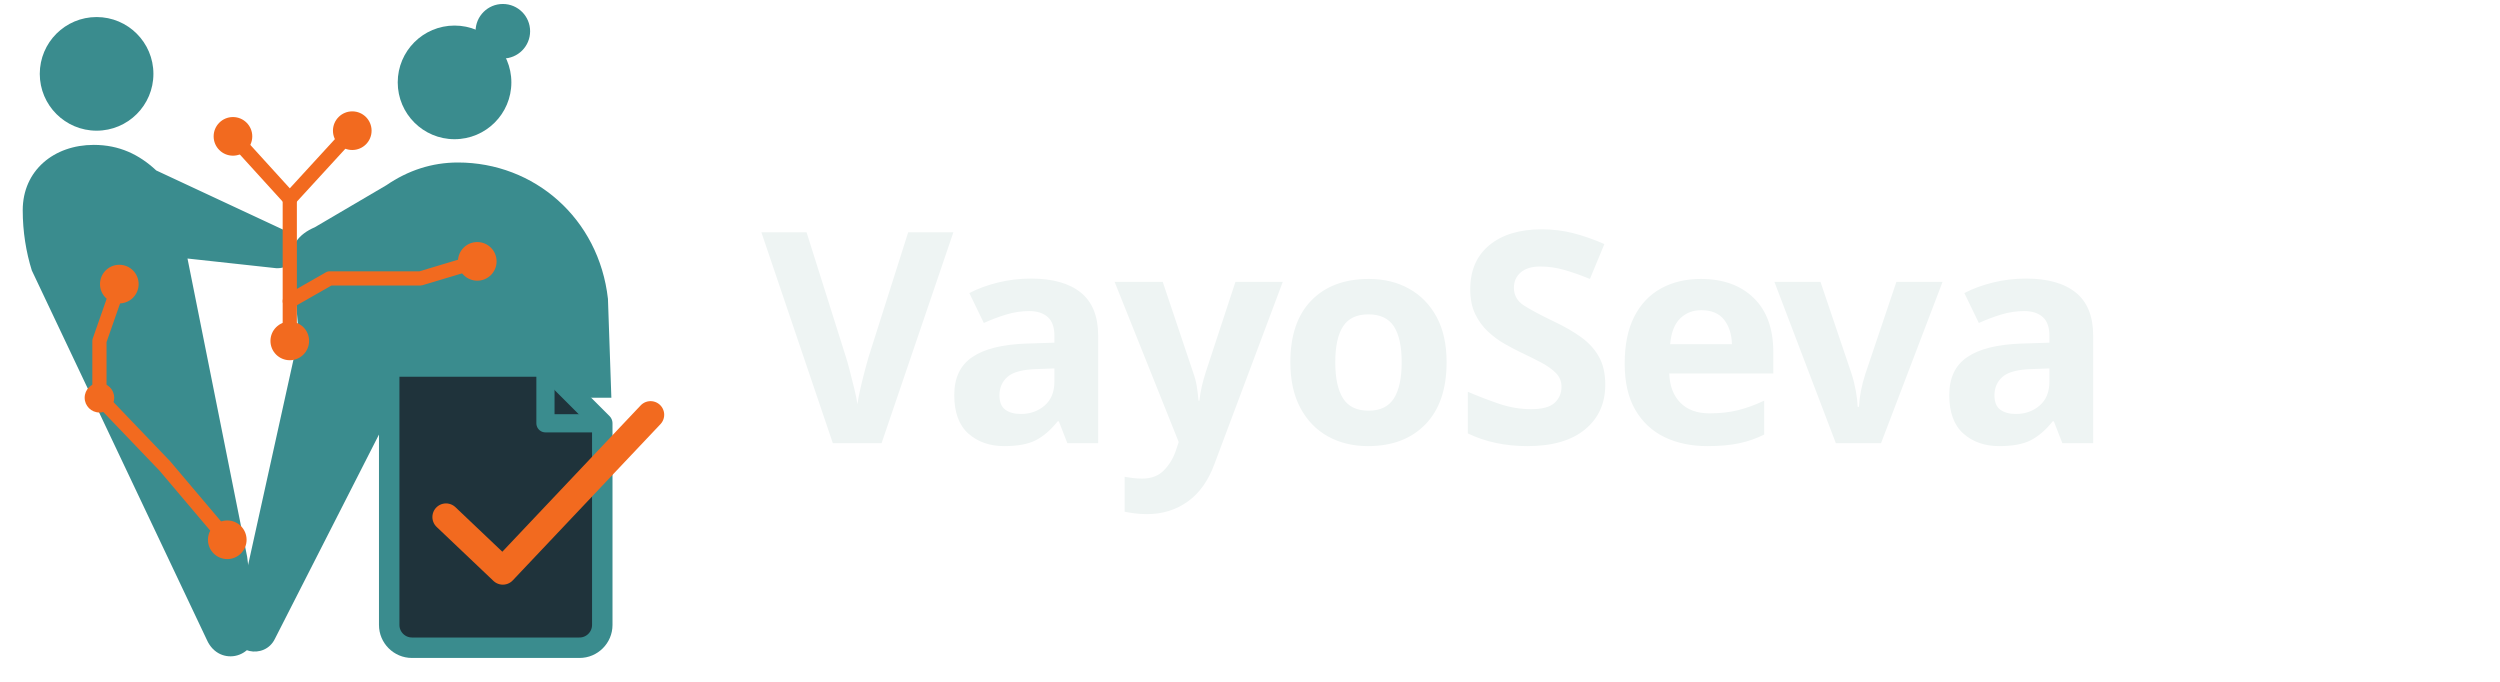
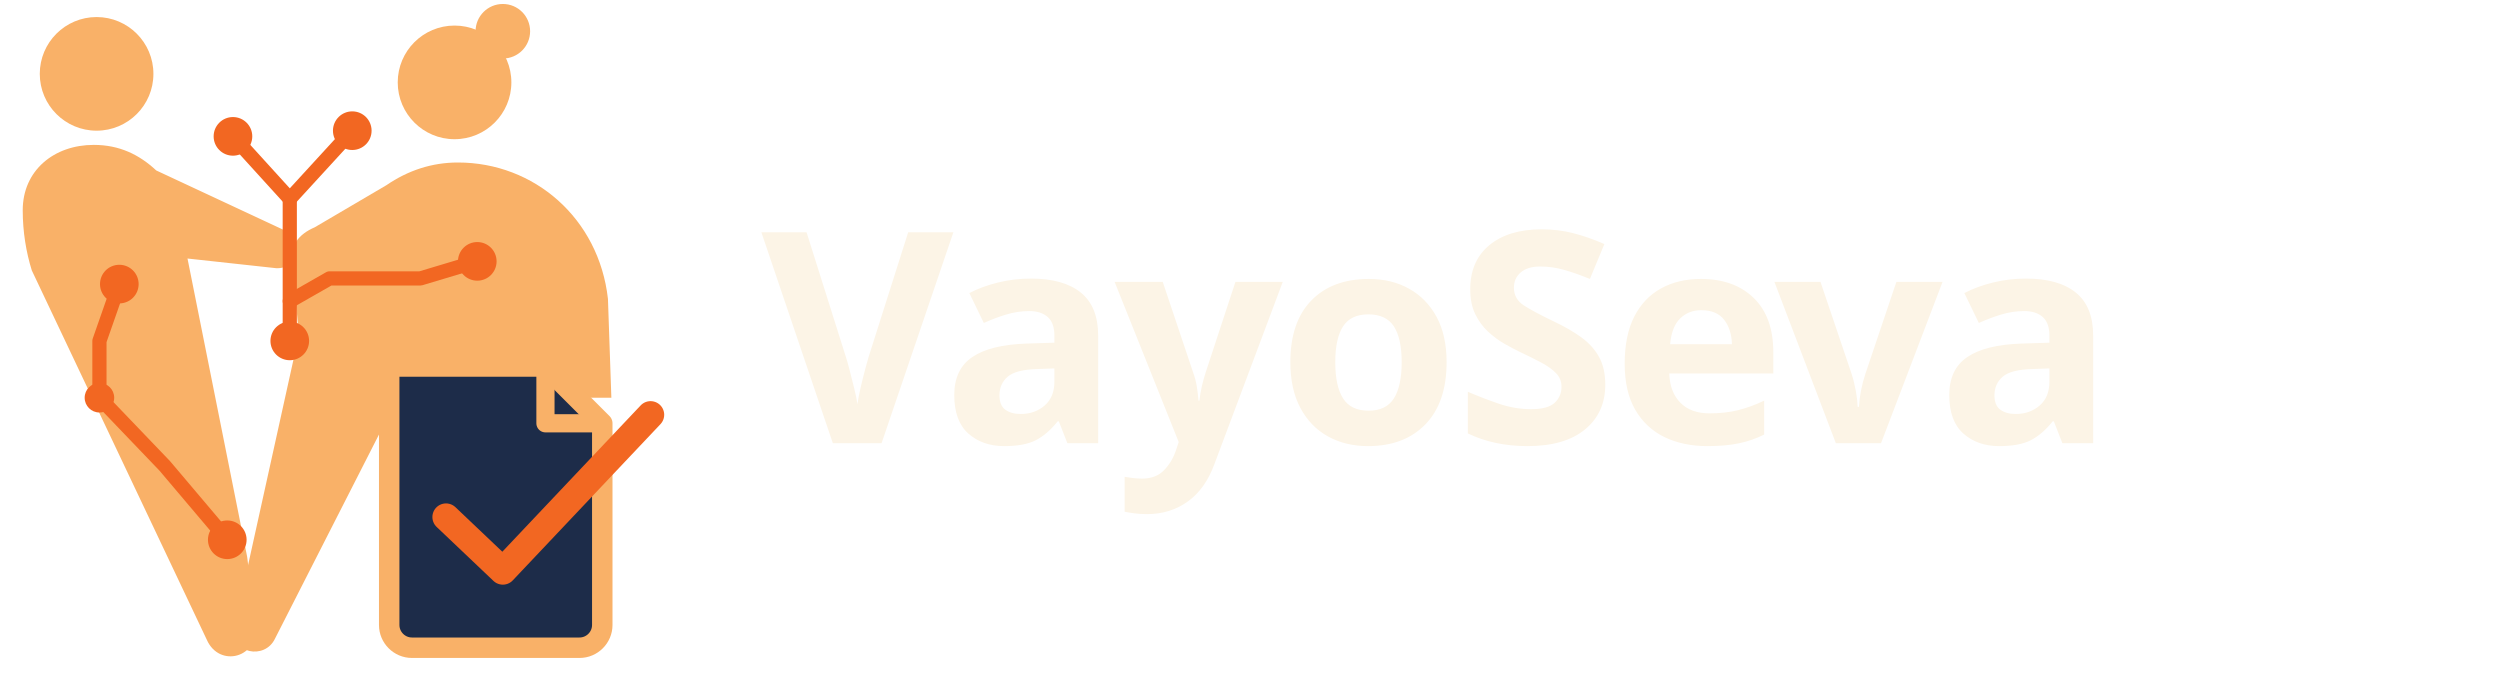
<svg xmlns="http://www.w3.org/2000/svg" viewBox="0 0 440 120" role="img" aria-label="VayoSeva">
  <g id="figure-helper">
-     <circle cx="17" cy="13" r="10" fill="#3A8C8E" />
-     <path d="M4 37 C4 30 9.5 25.5 16.5 25.5 C21 25.5 24.5 27.2 27.5 30 L50 40.5 C53.6 42.2 52.6 47.4 48.6 47.2 L33 45.5 L43.5 98 L45 110 C45.6 115.8 38.6 117.6 36.4 112.6 L5.6 47.6 C4.6 44.4 4 40.8 4 37 Z" fill="#3A8C8E" />
+     <circle cx="17" cy="13" r="10" fill="#F9B168" />
+     <path d="M4 37 C4 30 9.5 25.5 16.5 25.5 C21 25.5 24.5 27.2 27.5 30 L50 40.5 C53.6 42.2 52.6 47.4 48.6 47.2 L33 45.5 L43.5 98 L45 110 C45.6 115.8 38.6 117.6 36.4 112.6 L5.6 47.6 C4.6 44.4 4 40.8 4 37 Z" fill="#F9B168" />
  </g>
  <g id="figure-elder">
-     <circle cx="80" cy="14.5" r="10" fill="#3A8C8E" />
-     <circle cx="88.5" cy="5.5" r="4.8" fill="#3A8C8E" />
-     <path d="M51.5 46.5 C50.8 43.3 52.6 41.2 55.4 40 L68 32.6 C71.8 30 76 28.6 80.6 28.6 C94 28.6 105.4 38.4 107 52.6 L107.6 70 H70 L48.4 112.4 C46.6 116.2 40.6 115 41.2 110.6 L52.6 59 Z" fill="#3A8C8E" />
+     <circle cx="80" cy="14.5" r="10" fill="#F9B168" />
+     <circle cx="88.5" cy="5.5" r="4.8" fill="#F9B168" />
+     <path d="M51.5 46.5 C50.8 43.3 52.6 41.2 55.4 40 L68 32.6 C71.8 30 76 28.6 80.6 28.6 C94 28.6 105.4 38.4 107 52.6 L107.6 70 H70 L48.4 112.4 C46.6 116.2 40.6 115 41.2 110.6 L52.6 59 Z" fill="#F9B168" />
  </g>
  <g id="circuit-traces">
-     <path d="M41 24 L51 35 L62 23" fill="none" stroke="#F26A1F" stroke-width="2.5" stroke-linecap="round" stroke-linejoin="round" pathLength="1" />
-     <path d="M51 35 V60" fill="none" stroke="#F26A1F" stroke-width="2.5" stroke-linecap="round" stroke-linejoin="round" pathLength="1" />
-     <path d="M51 53 L58 49 H74 L84 46" fill="none" stroke="#F26A1F" stroke-width="2.5" stroke-linecap="round" stroke-linejoin="round" pathLength="1" />
-     <path d="M21 50 L17.5 60 V70 L29 82 L40 95" fill="none" stroke="#F26A1F" stroke-width="2.5" stroke-linecap="round" stroke-linejoin="round" pathLength="1" />
+     <path d="M41 24 L51 35 L62 23" fill="none" stroke="#F26722" stroke-width="2.5" stroke-linecap="round" stroke-linejoin="round" pathLength="1" />
+     <path d="M51 35 V60" fill="none" stroke="#F26722" stroke-width="2.5" stroke-linecap="round" stroke-linejoin="round" pathLength="1" />
+     <path d="M51 53 L58 49 H74 L84 46" fill="none" stroke="#F26722" stroke-width="2.5" stroke-linecap="round" stroke-linejoin="round" pathLength="1" />
+     <path d="M21 50 L17.5 60 V70 L29 82 L40 95" fill="none" stroke="#F26722" stroke-width="2.5" stroke-linecap="round" stroke-linejoin="round" pathLength="1" />
  </g>
  <g id="circuit-nodes">
-     <circle cx="41" cy="24" r="3.4" fill="#F26A1F" />
-     <circle cx="62" cy="23" r="3.4" fill="#F26A1F" />
-     <circle cx="51" cy="60" r="3.4" fill="#F26A1F" />
-     <circle cx="84" cy="46" r="3.4" fill="#F26A1F" />
-     <circle cx="21" cy="50" r="3.4" fill="#F26A1F" />
-     <circle cx="17.5" cy="70" r="2.6" fill="#F26A1F" />
-     <circle cx="40" cy="95" r="3.4" fill="#F26A1F" />
+     <circle cx="41" cy="24" r="3.4" fill="#F26722" />
+     <circle cx="62" cy="23" r="3.4" fill="#F26722" />
+     <circle cx="51" cy="60" r="3.4" fill="#F26722" />
+     <circle cx="84" cy="46" r="3.4" fill="#F26722" />
+     <circle cx="21" cy="50" r="3.4" fill="#F26722" />
+     <circle cx="17.5" cy="70" r="2.6" fill="#F26722" />
+     <circle cx="40" cy="95" r="3.4" fill="#F26722" />
  </g>
  <g id="document">
-     <path d="M68.5 64.5 H96 L106 74.5 V110 C106 112.2 104.2 114 102 114 H72.5 C70.3 114 68.5 112.2 68.5 110 Z" fill="#1F333B" stroke="#3A8C8E" stroke-width="3.6" stroke-linecap="round" stroke-linejoin="round" />
-     <path d="M96 64.5 V74.5 H106" fill="none" stroke="#3A8C8E" stroke-width="3.2" stroke-linecap="round" stroke-linejoin="round" />
+     <path d="M68.5 64.5 H96 L106 74.5 V110 C106 112.2 104.2 114 102 114 H72.5 C70.3 114 68.5 112.2 68.5 110 Z" fill="#1D2C49" stroke="#F9B168" stroke-width="3.6" stroke-linecap="round" stroke-linejoin="round" />
+     <path d="M96 64.5 V74.5 H106" fill="none" stroke="#F9B168" stroke-width="3.2" stroke-linecap="round" stroke-linejoin="round" />
  </g>
  <g id="tick">
-     <path d="M78.5 91 L88.5 100.5 L114.5 73" fill="none" stroke="#F26A1F" stroke-width="4.8" stroke-linecap="round" stroke-linejoin="round" pathLength="1" />
+     <path d="M78.5 91 L88.5 100.5 L114.5 73" fill="none" stroke="#F26722" stroke-width="4.8" stroke-linecap="round" stroke-linejoin="round" pathLength="1" />
  </g>
-   <text x="134" y="78" font-family="Outfit, 'Anek Latin', system-ui, sans-serif" font-weight="600" font-size="52" letter-spacing="-1" fill="#EEF4F3">VayoSeva</text>
+   <text x="134" y="78" font-family="Outfit, 'Anek Latin', system-ui, sans-serif" font-weight="600" font-size="52" letter-spacing="-1" fill="#FCF4E6">VayoSeva</text>
</svg>
